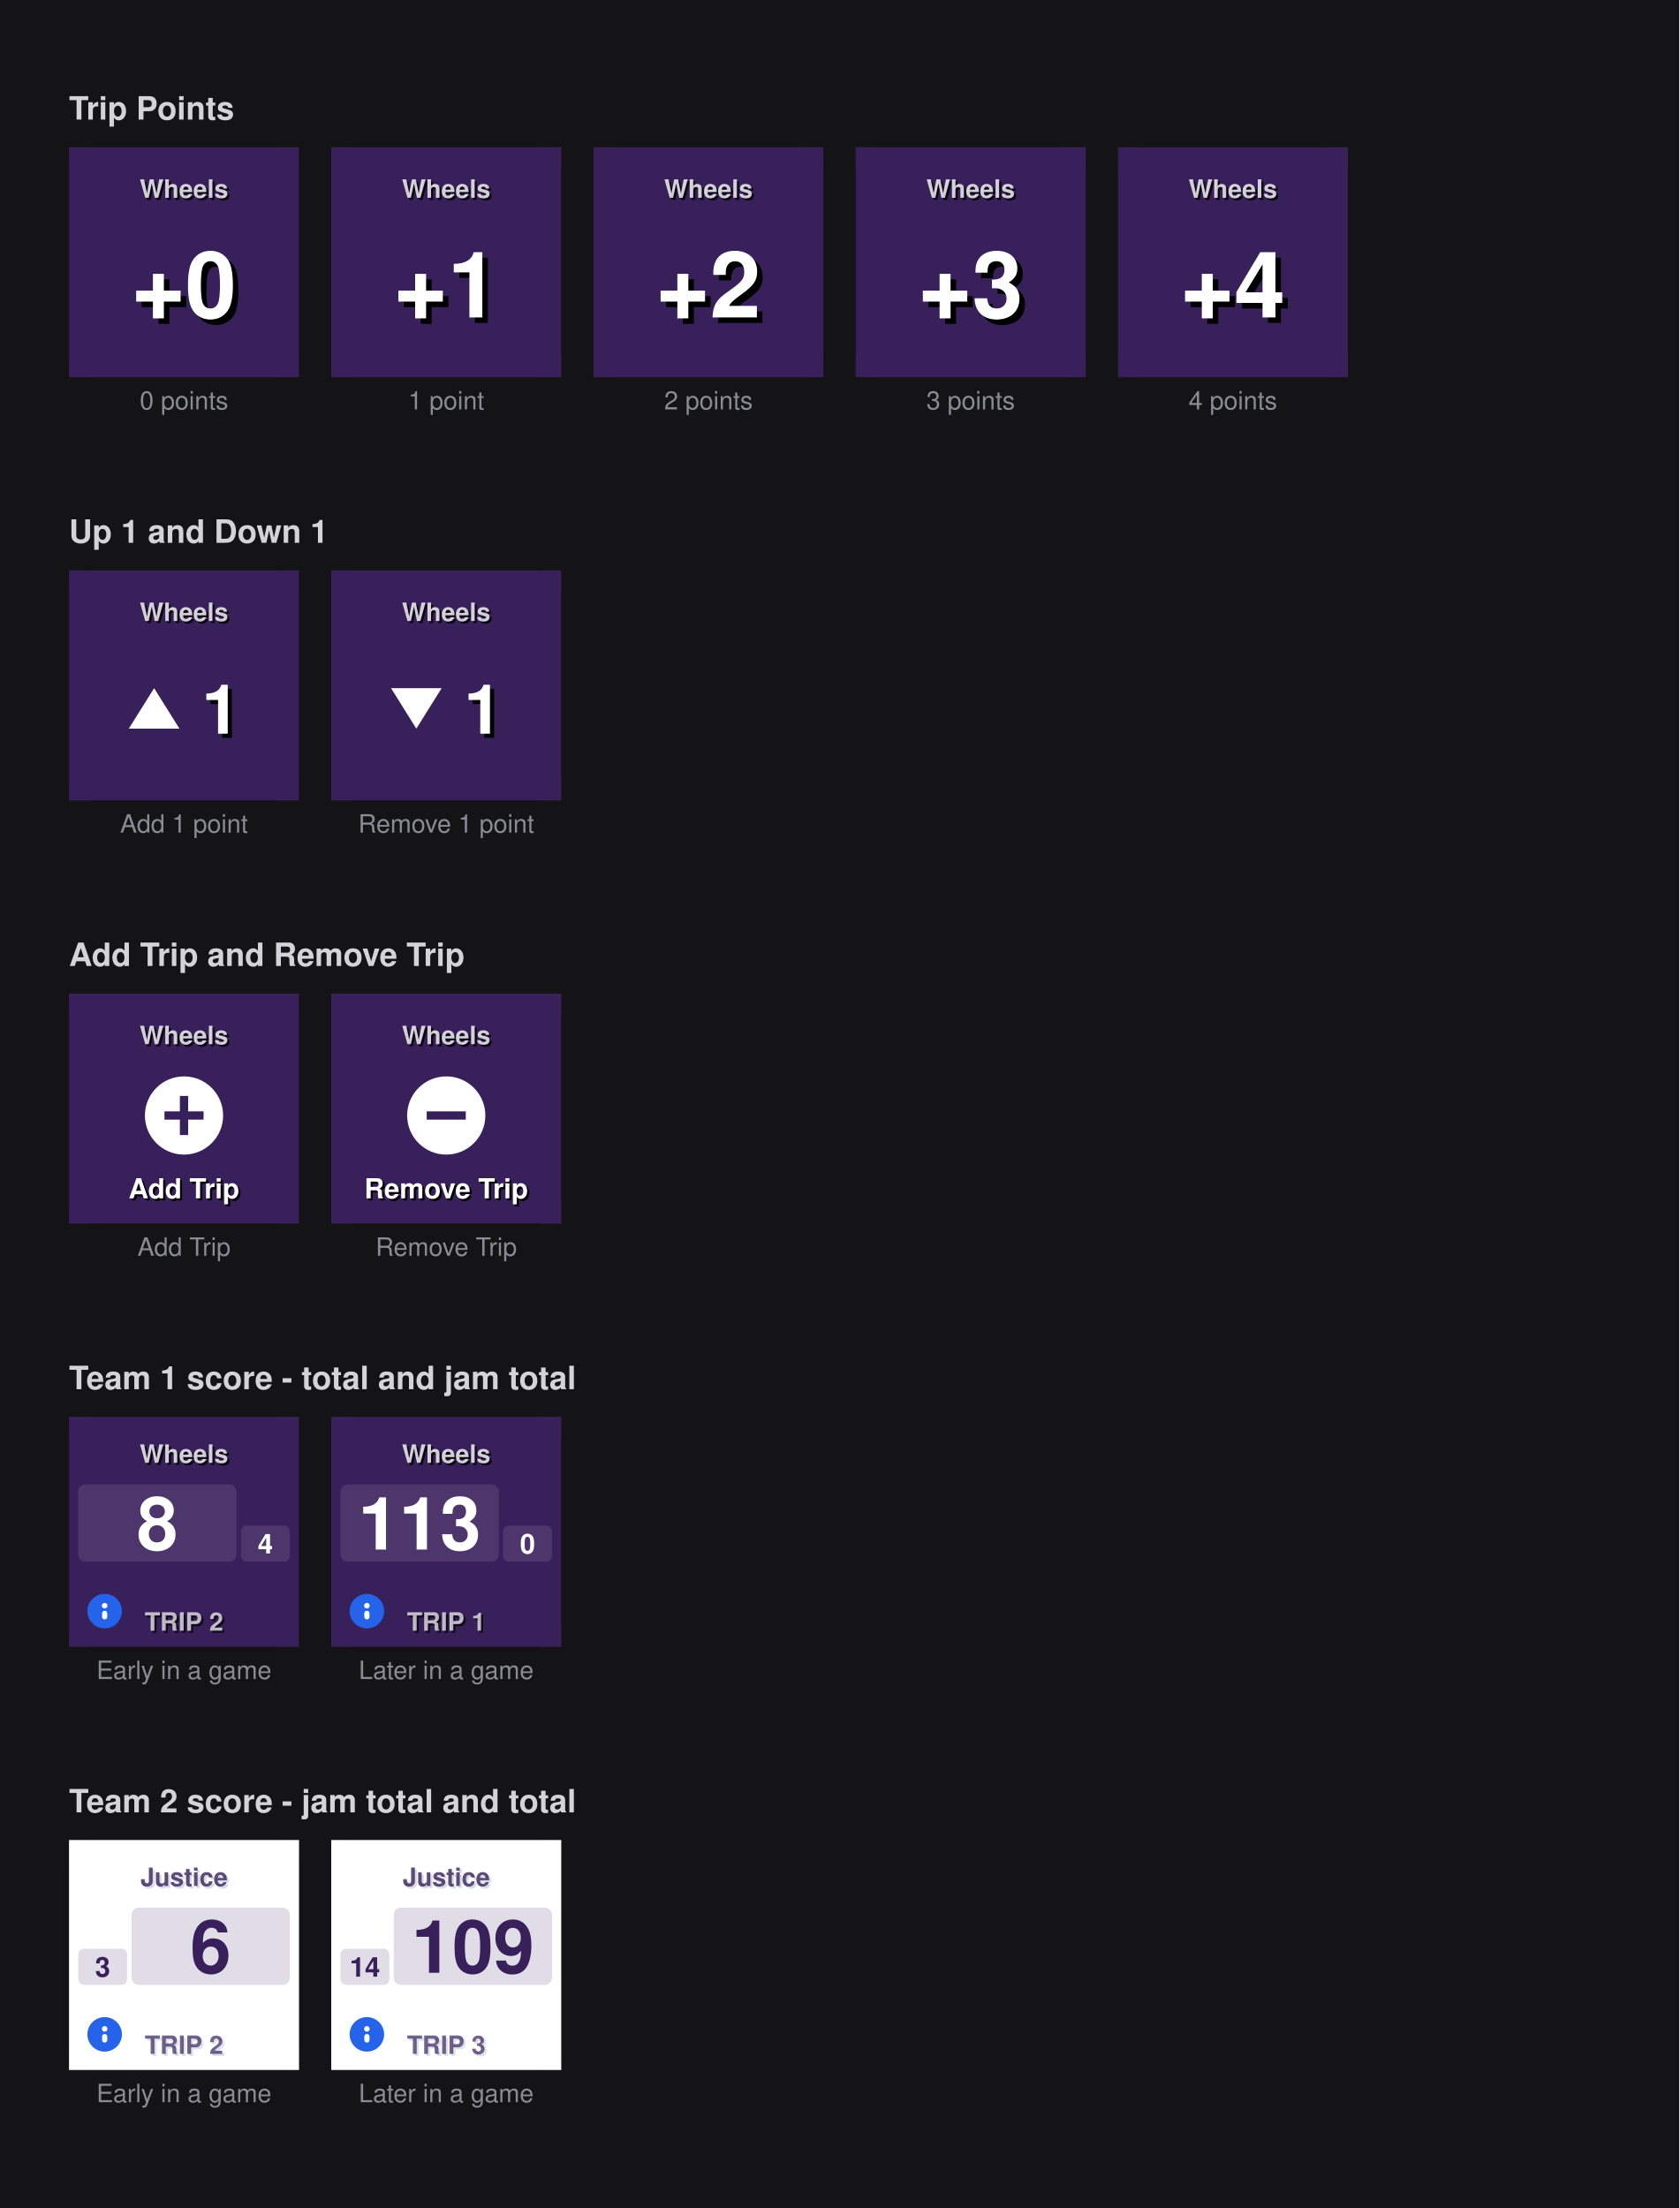
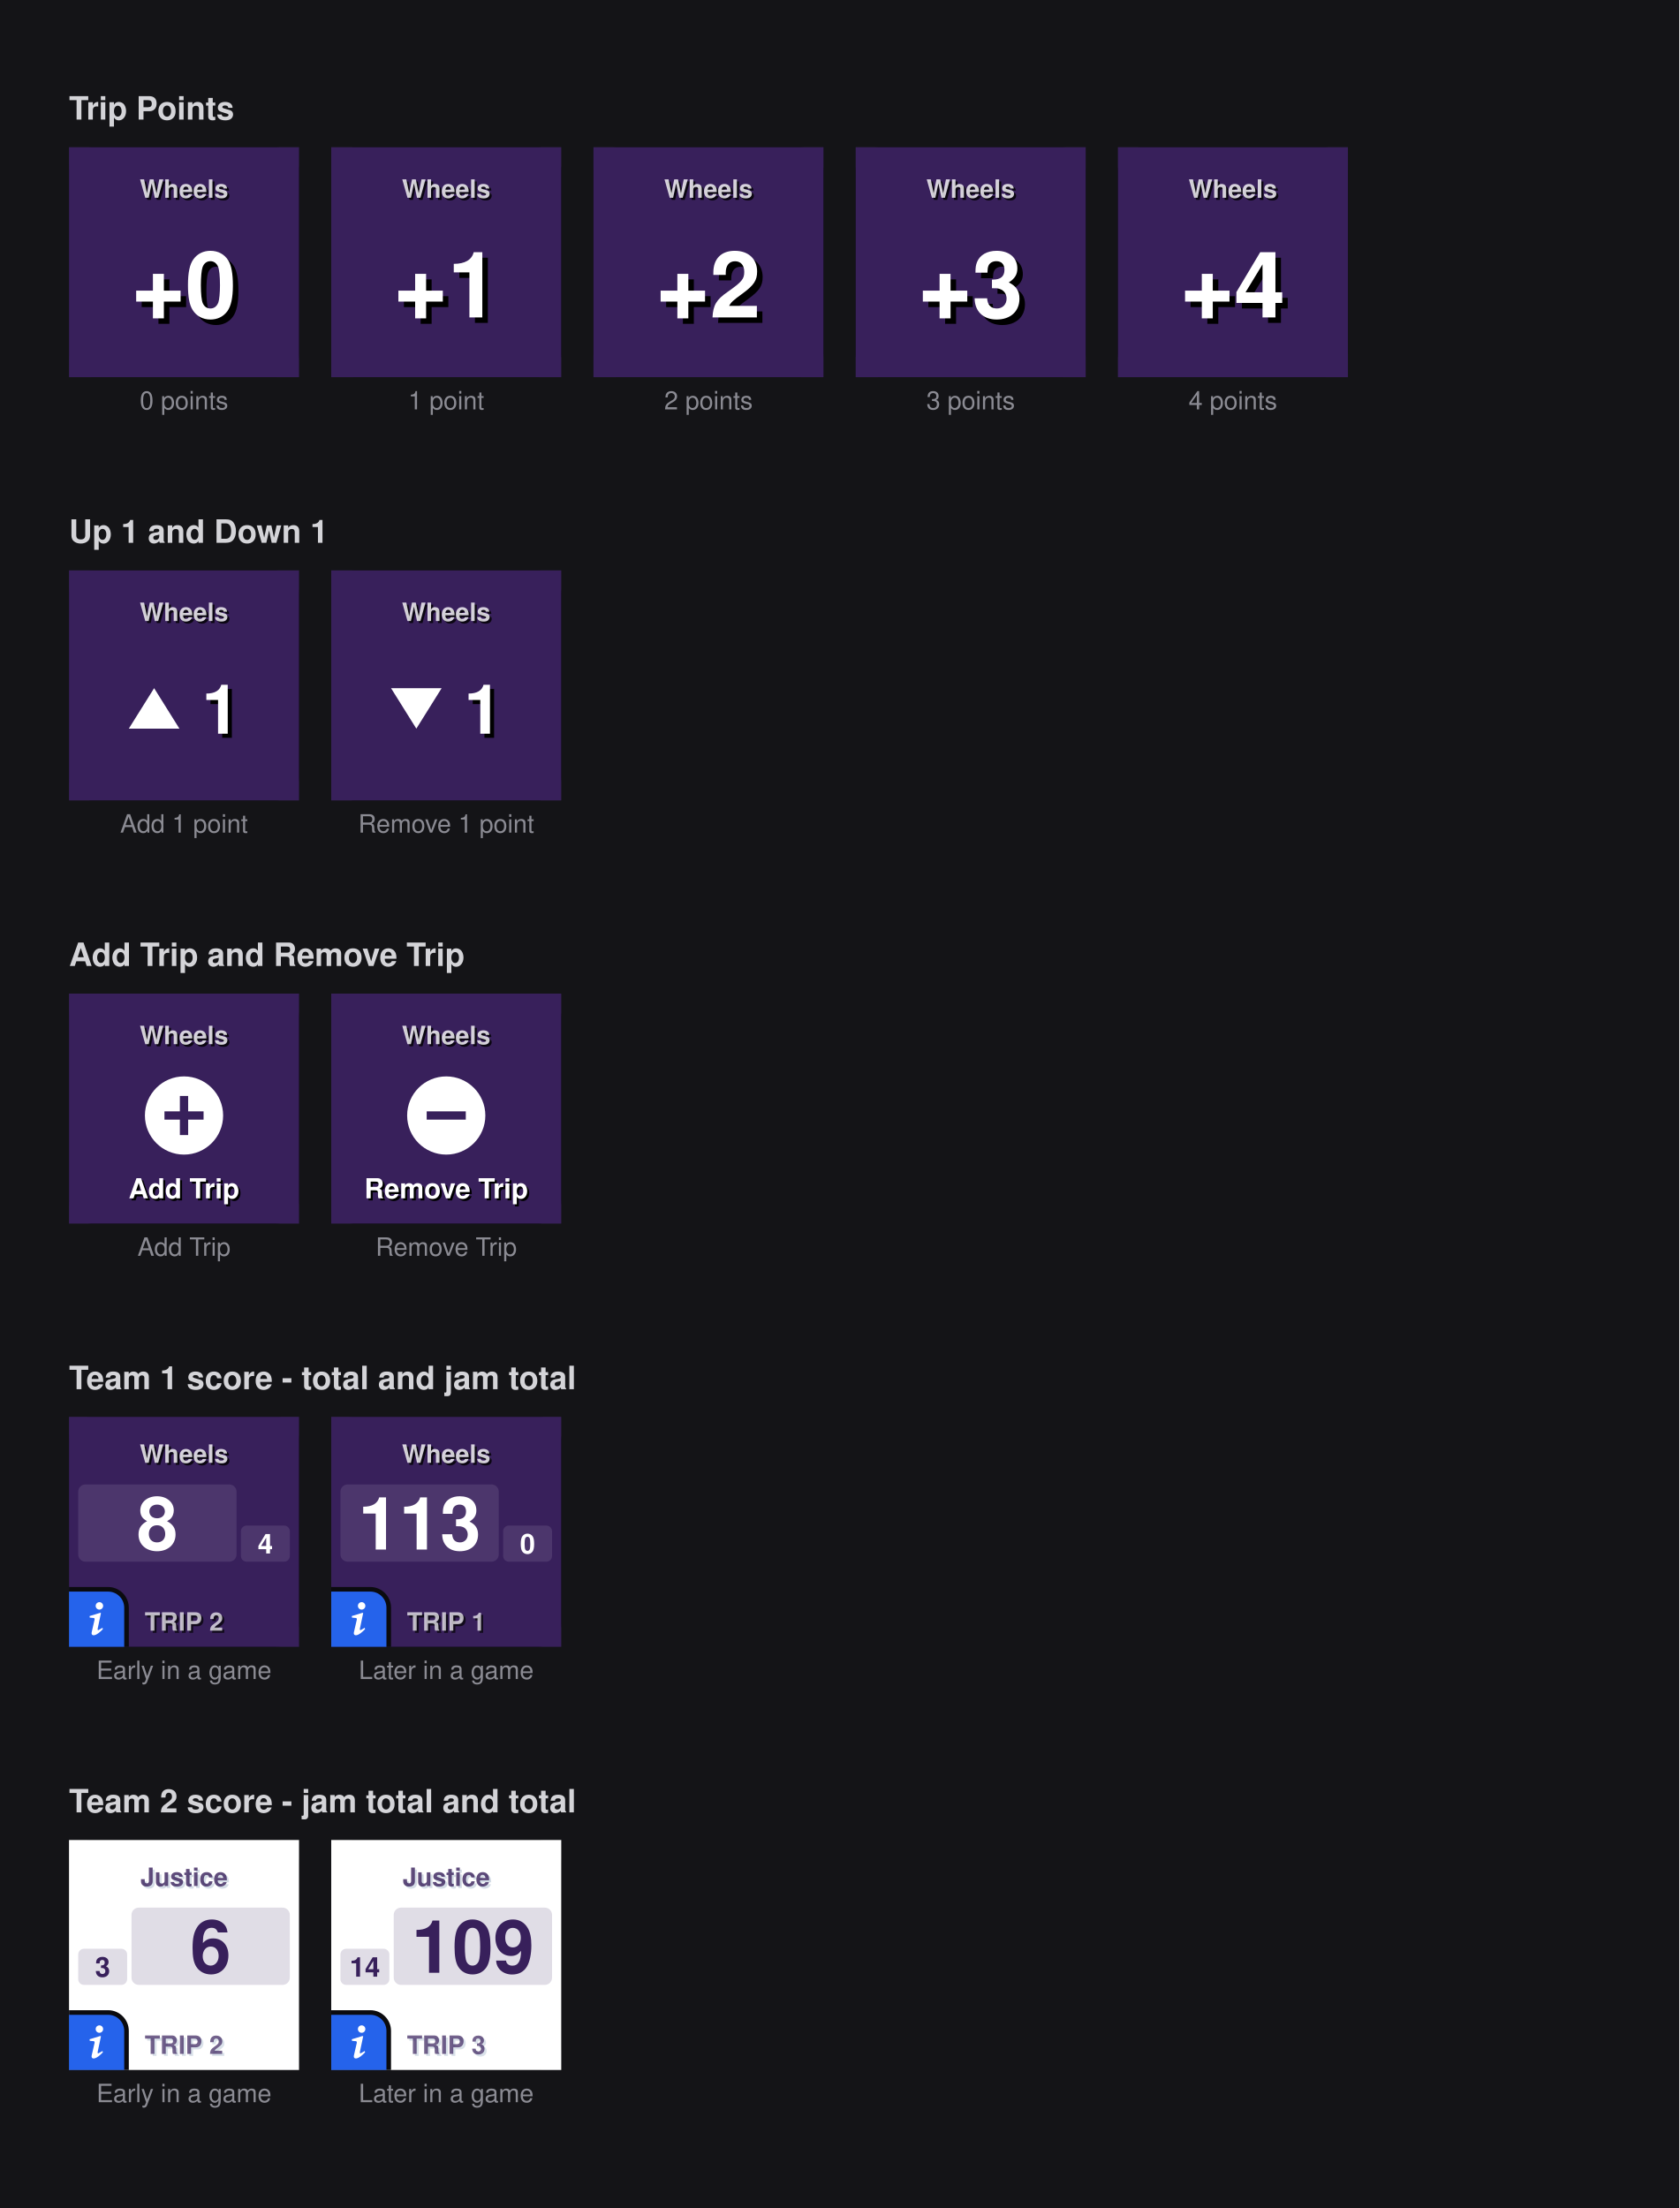
<svg xmlns="http://www.w3.org/2000/svg" viewBox="0 0 730 960" width="730" height="960" role="img" aria-label="Plugin buttons and the states they show">
  <rect width="730" height="960" fill="#141417" />
  <text x="30" y="52" font-family="'Helvetica Neue', Helvetica, Arial, sans-serif" font-size="14" font-weight="bold" fill="#d4d4d8" text-anchor="start">Trip Points</text>
  <svg x="30" y="64" width="100" height="100" viewBox="0 0 100 100">
    <rect width="100" height="100" rx="10" fill="#000000" />
    <g clip-path="inset(0 round 10px)">
      <rect width="100" height="100" fill="#38205b" />
      <text x="50.9" y="22.9" fill="#000000" font-family="'Helvetica Neue', Helvetica, Arial, sans-serif" font-size="11" font-weight="700" text-anchor="middle" opacity="0.8">Wheels</text>
      <text x="50" y="22" fill="#ffffff" font-family="'Helvetica Neue', Helvetica, Arial, sans-serif" font-size="11" font-weight="700" text-anchor="middle" opacity="0.8">Wheels</text>
      <text x="52.4" y="76.4" fill="#000000" font-family="'Helvetica Neue', Helvetica, Arial, sans-serif" font-size="40" font-weight="700" text-anchor="middle">+0</text>
      <text x="50" y="74" fill="#ffffff" font-family="'Helvetica Neue', Helvetica, Arial, sans-serif" font-size="40" font-weight="700" text-anchor="middle">+0</text>
    </g>
  </svg>
  <text x="80" y="178" font-family="'Helvetica Neue', Helvetica, Arial, sans-serif" font-size="11" font-weight="normal" fill="#8b8b93" text-anchor="middle">0 points</text>
  <svg x="144" y="64" width="100" height="100" viewBox="0 0 100 100">
    <rect width="100" height="100" rx="10" fill="#000000" />
    <g clip-path="inset(0 round 10px)">
      <rect width="100" height="100" fill="#38205b" />
      <text x="50.9" y="22.9" fill="#000000" font-family="'Helvetica Neue', Helvetica, Arial, sans-serif" font-size="11" font-weight="700" text-anchor="middle" opacity="0.8">Wheels</text>
      <text x="50" y="22" fill="#ffffff" font-family="'Helvetica Neue', Helvetica, Arial, sans-serif" font-size="11" font-weight="700" text-anchor="middle" opacity="0.8">Wheels</text>
      <text x="52.4" y="76.4" fill="#000000" font-family="'Helvetica Neue', Helvetica, Arial, sans-serif" font-size="40" font-weight="700" text-anchor="middle">+1</text>
      <text x="50" y="74" fill="#ffffff" font-family="'Helvetica Neue', Helvetica, Arial, sans-serif" font-size="40" font-weight="700" text-anchor="middle">+1</text>
    </g>
  </svg>
  <text x="194" y="178" font-family="'Helvetica Neue', Helvetica, Arial, sans-serif" font-size="11" font-weight="normal" fill="#8b8b93" text-anchor="middle">1 point</text>
  <svg x="258" y="64" width="100" height="100" viewBox="0 0 100 100">
    <rect width="100" height="100" rx="10" fill="#000000" />
    <g clip-path="inset(0 round 10px)">
      <rect width="100" height="100" fill="#38205b" />
      <text x="50.9" y="22.9" fill="#000000" font-family="'Helvetica Neue', Helvetica, Arial, sans-serif" font-size="11" font-weight="700" text-anchor="middle" opacity="0.8">Wheels</text>
      <text x="50" y="22" fill="#ffffff" font-family="'Helvetica Neue', Helvetica, Arial, sans-serif" font-size="11" font-weight="700" text-anchor="middle" opacity="0.8">Wheels</text>
      <text x="52.4" y="76.4" fill="#000000" font-family="'Helvetica Neue', Helvetica, Arial, sans-serif" font-size="40" font-weight="700" text-anchor="middle">+2</text>
      <text x="50" y="74" fill="#ffffff" font-family="'Helvetica Neue', Helvetica, Arial, sans-serif" font-size="40" font-weight="700" text-anchor="middle">+2</text>
    </g>
  </svg>
  <text x="308" y="178" font-family="'Helvetica Neue', Helvetica, Arial, sans-serif" font-size="11" font-weight="normal" fill="#8b8b93" text-anchor="middle">2 points</text>
  <svg x="372" y="64" width="100" height="100" viewBox="0 0 100 100">
    <rect width="100" height="100" rx="10" fill="#000000" />
    <g clip-path="inset(0 round 10px)">
      <rect width="100" height="100" fill="#38205b" />
      <text x="50.9" y="22.9" fill="#000000" font-family="'Helvetica Neue', Helvetica, Arial, sans-serif" font-size="11" font-weight="700" text-anchor="middle" opacity="0.8">Wheels</text>
      <text x="50" y="22" fill="#ffffff" font-family="'Helvetica Neue', Helvetica, Arial, sans-serif" font-size="11" font-weight="700" text-anchor="middle" opacity="0.8">Wheels</text>
      <text x="52.4" y="76.4" fill="#000000" font-family="'Helvetica Neue', Helvetica, Arial, sans-serif" font-size="40" font-weight="700" text-anchor="middle">+3</text>
      <text x="50" y="74" fill="#ffffff" font-family="'Helvetica Neue', Helvetica, Arial, sans-serif" font-size="40" font-weight="700" text-anchor="middle">+3</text>
    </g>
  </svg>
  <text x="422" y="178" font-family="'Helvetica Neue', Helvetica, Arial, sans-serif" font-size="11" font-weight="normal" fill="#8b8b93" text-anchor="middle">3 points</text>
  <svg x="486" y="64" width="100" height="100" viewBox="0 0 100 100">
    <rect width="100" height="100" rx="10" fill="#000000" />
    <g clip-path="inset(0 round 10px)">
      <rect width="100" height="100" fill="#38205b" />
      <text x="50.9" y="22.9" fill="#000000" font-family="'Helvetica Neue', Helvetica, Arial, sans-serif" font-size="11" font-weight="700" text-anchor="middle" opacity="0.8">Wheels</text>
      <text x="50" y="22" fill="#ffffff" font-family="'Helvetica Neue', Helvetica, Arial, sans-serif" font-size="11" font-weight="700" text-anchor="middle" opacity="0.8">Wheels</text>
      <text x="52.4" y="76.4" fill="#000000" font-family="'Helvetica Neue', Helvetica, Arial, sans-serif" font-size="40" font-weight="700" text-anchor="middle">+4</text>
      <text x="50" y="74" fill="#ffffff" font-family="'Helvetica Neue', Helvetica, Arial, sans-serif" font-size="40" font-weight="700" text-anchor="middle">+4</text>
    </g>
  </svg>
  <text x="536" y="178" font-family="'Helvetica Neue', Helvetica, Arial, sans-serif" font-size="11" font-weight="normal" fill="#8b8b93" text-anchor="middle">4 points</text>
  <text x="30" y="236" font-family="'Helvetica Neue', Helvetica, Arial, sans-serif" font-size="14" font-weight="bold" fill="#d4d4d8" text-anchor="start">Up 1 and Down 1</text>
  <svg x="30" y="248" width="100" height="100" viewBox="0 0 100 100">
    <rect width="100" height="100" rx="10" fill="#000000" />
    <g clip-path="inset(0 round 10px)">
      <rect width="100" height="100" fill="#38205b" />
      <polygon points="37,51.2 26,68.8 48,68.8" fill="#ffffff" />
      <text x="50.9" y="22.9" fill="#000000" font-family="'Helvetica Neue', Helvetica, Arial, sans-serif" font-size="11" font-weight="700" text-anchor="middle" opacity="0.8">Wheels</text>
      <text x="50" y="22" fill="#ffffff" font-family="'Helvetica Neue', Helvetica, Arial, sans-serif" font-size="11" font-weight="700" text-anchor="middle" opacity="0.8">Wheels</text>
      <text x="67.8" y="72.8" fill="#000000" font-family="'Helvetica Neue', Helvetica, Arial, sans-serif" font-size="30" font-weight="700" text-anchor="middle">1</text>
      <text x="66" y="71" fill="#ffffff" font-family="'Helvetica Neue', Helvetica, Arial, sans-serif" font-size="30" font-weight="700" text-anchor="middle">1</text>
    </g>
  </svg>
  <text x="80" y="362" font-family="'Helvetica Neue', Helvetica, Arial, sans-serif" font-size="11" font-weight="normal" fill="#8b8b93" text-anchor="middle">Add 1 point</text>
  <svg x="144" y="248" width="100" height="100" viewBox="0 0 100 100">
    <rect width="100" height="100" rx="10" fill="#000000" />
    <g clip-path="inset(0 round 10px)">
      <rect width="100" height="100" fill="#38205b" />
      <polygon points="37,68.8 26,51.2 48,51.2" fill="#ffffff" />
      <text x="50.9" y="22.9" fill="#000000" font-family="'Helvetica Neue', Helvetica, Arial, sans-serif" font-size="11" font-weight="700" text-anchor="middle" opacity="0.8">Wheels</text>
      <text x="50" y="22" fill="#ffffff" font-family="'Helvetica Neue', Helvetica, Arial, sans-serif" font-size="11" font-weight="700" text-anchor="middle" opacity="0.8">Wheels</text>
      <text x="67.8" y="72.8" fill="#000000" font-family="'Helvetica Neue', Helvetica, Arial, sans-serif" font-size="30" font-weight="700" text-anchor="middle">1</text>
      <text x="66" y="71" fill="#ffffff" font-family="'Helvetica Neue', Helvetica, Arial, sans-serif" font-size="30" font-weight="700" text-anchor="middle">1</text>
    </g>
  </svg>
  <text x="194" y="362" font-family="'Helvetica Neue', Helvetica, Arial, sans-serif" font-size="11" font-weight="normal" fill="#8b8b93" text-anchor="middle">Remove 1 point</text>
  <text x="30" y="420" font-family="'Helvetica Neue', Helvetica, Arial, sans-serif" font-size="14" font-weight="bold" fill="#d4d4d8" text-anchor="start">Add Trip and Remove Trip</text>
  <svg x="30" y="432" width="100" height="100" viewBox="0 0 100 100">
    <rect width="100" height="100" rx="10" fill="#000000" />
    <g clip-path="inset(0 round 10px)">
      <rect width="100" height="100" fill="#38205b" />
      <circle cx="50" cy="53" r="17" fill="#ffffff" />
      <line x1="41.5" y1="53" x2="58.5" y2="53" stroke="#38205b" stroke-width="3.6" stroke-linecap="butt" />
      <line x1="50" y1="44.5" x2="50" y2="61.5" stroke="#38205b" stroke-width="3.6" stroke-linecap="butt" />
      <text x="50.9" y="22.9" fill="#000000" font-family="'Helvetica Neue', Helvetica, Arial, sans-serif" font-size="11" font-weight="700" text-anchor="middle" opacity="0.8">Wheels</text>
      <text x="50" y="22" fill="#ffffff" font-family="'Helvetica Neue', Helvetica, Arial, sans-serif" font-size="11" font-weight="700" text-anchor="middle" opacity="0.8">Wheels</text>
      <text x="50.9" y="89.9" fill="#000000" font-family="'Helvetica Neue', Helvetica, Arial, sans-serif" font-size="12" font-weight="700" text-anchor="middle">Add Trip</text>
      <text x="50" y="89" fill="#ffffff" font-family="'Helvetica Neue', Helvetica, Arial, sans-serif" font-size="12" font-weight="700" text-anchor="middle">Add Trip</text>
    </g>
  </svg>
  <text x="80" y="546" font-family="'Helvetica Neue', Helvetica, Arial, sans-serif" font-size="11" font-weight="normal" fill="#8b8b93" text-anchor="middle">Add Trip</text>
  <svg x="144" y="432" width="100" height="100" viewBox="0 0 100 100">
    <rect width="100" height="100" rx="10" fill="#000000" />
    <g clip-path="inset(0 round 10px)">
      <rect width="100" height="100" fill="#38205b" />
      <circle cx="50" cy="53" r="17" fill="#ffffff" />
      <line x1="41.5" y1="53" x2="58.5" y2="53" stroke="#38205b" stroke-width="3.6" stroke-linecap="butt" />
      <text x="50.9" y="22.9" fill="#000000" font-family="'Helvetica Neue', Helvetica, Arial, sans-serif" font-size="11" font-weight="700" text-anchor="middle" opacity="0.8">Wheels</text>
      <text x="50" y="22" fill="#ffffff" font-family="'Helvetica Neue', Helvetica, Arial, sans-serif" font-size="11" font-weight="700" text-anchor="middle" opacity="0.8">Wheels</text>
      <text x="50.9" y="89.9" fill="#000000" font-family="'Helvetica Neue', Helvetica, Arial, sans-serif" font-size="12" font-weight="700" text-anchor="middle">Remove Trip</text>
      <text x="50" y="89" fill="#ffffff" font-family="'Helvetica Neue', Helvetica, Arial, sans-serif" font-size="12" font-weight="700" text-anchor="middle">Remove Trip</text>
    </g>
  </svg>
  <text x="194" y="546" font-family="'Helvetica Neue', Helvetica, Arial, sans-serif" font-size="11" font-weight="normal" fill="#8b8b93" text-anchor="middle">Remove Trip</text>
  <text x="30" y="604" font-family="'Helvetica Neue', Helvetica, Arial, sans-serif" font-size="14" font-weight="bold" fill="#d4d4d8" text-anchor="start">Team 1 score - total and jam total</text>
  <svg x="30" y="616" width="100" height="100" viewBox="0 0 100 100">
    <rect width="100" height="100" rx="10" fill="#000000" />
    <g clip-path="inset(0 round 10px)">
      <rect width="100" height="100" fill="#38205b" />
      <rect x="4" y="29.4" width="68.83" height="33.6" rx="3.17" fill="#4c366c" />
      <rect x="74.73" y="47.29" width="21.27" height="15.71" rx="2.5" fill="#4c366c" />
      <text x="50.9" y="20.9" fill="#000000" font-family="'Helvetica Neue', Helvetica, Arial, sans-serif" font-size="11" font-weight="700" text-anchor="middle" opacity="0.8">Wheels</text>
      <text x="50" y="20" fill="#ffffff" font-family="'Helvetica Neue', Helvetica, Arial, sans-serif" font-size="11" font-weight="700" text-anchor="middle" opacity="0.8">Wheels</text>
      <text x="38.414" y="57.72" fill="#ffffff" font-family="'Helvetica Neue', Helvetica, Arial, sans-serif" font-size="32" font-weight="700" text-anchor="middle">8</text>
      <text x="85.366" y="59.43" fill="#ffffff" font-family="'Helvetica Neue', Helvetica, Arial, sans-serif" font-size="11.9" font-weight="700" text-anchor="middle">4</text>
      <text x="50.9" y="93.9" fill="#000000" font-family="'Helvetica Neue', Helvetica, Arial, sans-serif" font-size="11" font-weight="700" text-anchor="middle" opacity="0.7">TRIP 2</text>
      <text x="50" y="93" fill="#ffffff" font-family="'Helvetica Neue', Helvetica, Arial, sans-serif" font-size="11" font-weight="700" text-anchor="middle" opacity="0.7">TRIP 2</text>
-       <circle cx="15.5" cy="84.5" r="7.5" fill="#2563eb" />
-       <circle cx="15.5" cy="82.12" r="1.21" fill="#ffffff" />
-       <rect x="14.38" y="84.33" width="2.25" height="3.76" rx="1.13" fill="#ffffff" />
+       <path d="M 0 74 H 17 A 9 9 0 0 1 26 83 V 100 H 0 Z" fill="#0b0b0f" />
+       <path d="M 0 76 H 17 A 7 7 0 0 1 24 83 V 100 H 0 Z" fill="#2563eb" />
+       <g transform="translate(8.94 80.56) scale(0.15)" fill="#ffffff">
+         <circle cx="28.5" cy="11" r="10.8" />
+         <path d="M 0.5 45 L 0 40.5 C 11 37.5 21 34 31 31 L 33 32 L 23.5 77 C 22.8 81 24.3 82.5 27 80.5 L 37.5 74.5 L 38.5 78.5 C 30 87 22 94.5 13.5 96 C 7.5 97 5 93 6 88 L 14.5 51 C 15.2 47 13 45.5 10 46 Z" />
+       </g>
    </g>
  </svg>
  <text x="80" y="730" font-family="'Helvetica Neue', Helvetica, Arial, sans-serif" font-size="11" font-weight="normal" fill="#8b8b93" text-anchor="middle">Early in a game</text>
  <svg x="144" y="616" width="100" height="100" viewBox="0 0 100 100">
    <rect width="100" height="100" rx="10" fill="#000000" />
    <g clip-path="inset(0 round 10px)">
      <rect width="100" height="100" fill="#38205b" />
      <rect x="4" y="29.4" width="68.83" height="33.6" rx="3.17" fill="#4c366c" />
      <rect x="74.73" y="47.29" width="21.27" height="15.71" rx="2.5" fill="#4c366c" />
      <text x="50.9" y="20.9" fill="#000000" font-family="'Helvetica Neue', Helvetica, Arial, sans-serif" font-size="11" font-weight="700" text-anchor="middle" opacity="0.8">Wheels</text>
      <text x="50" y="20" fill="#ffffff" font-family="'Helvetica Neue', Helvetica, Arial, sans-serif" font-size="11" font-weight="700" text-anchor="middle" opacity="0.8">Wheels</text>
      <text x="38.414" y="57.72" fill="#ffffff" font-family="'Helvetica Neue', Helvetica, Arial, sans-serif" font-size="32" font-weight="700" text-anchor="middle">113</text>
      <text x="85.366" y="59.43" fill="#ffffff" font-family="'Helvetica Neue', Helvetica, Arial, sans-serif" font-size="11.9" font-weight="700" text-anchor="middle">0</text>
      <text x="50.9" y="93.9" fill="#000000" font-family="'Helvetica Neue', Helvetica, Arial, sans-serif" font-size="11" font-weight="700" text-anchor="middle" opacity="0.7">TRIP 1</text>
      <text x="50" y="93" fill="#ffffff" font-family="'Helvetica Neue', Helvetica, Arial, sans-serif" font-size="11" font-weight="700" text-anchor="middle" opacity="0.7">TRIP 1</text>
-       <circle cx="15.5" cy="84.5" r="7.5" fill="#2563eb" />
-       <circle cx="15.5" cy="82.12" r="1.21" fill="#ffffff" />
-       <rect x="14.38" y="84.33" width="2.25" height="3.76" rx="1.13" fill="#ffffff" />
+       <path d="M 0 74 H 17 A 9 9 0 0 1 26 83 V 100 H 0 Z" fill="#0b0b0f" />
+       <path d="M 0 76 H 17 A 7 7 0 0 1 24 83 V 100 H 0 Z" fill="#2563eb" />
+       <g transform="translate(8.94 80.56) scale(0.15)" fill="#ffffff">
+         <circle cx="28.5" cy="11" r="10.8" />
+         <path d="M 0.5 45 L 0 40.5 C 11 37.5 21 34 31 31 L 33 32 L 23.5 77 C 22.8 81 24.3 82.5 27 80.5 L 37.5 74.5 L 38.5 78.5 C 30 87 22 94.5 13.5 96 C 7.5 97 5 93 6 88 L 14.5 51 C 15.2 47 13 45.5 10 46 Z" />
+       </g>
    </g>
  </svg>
  <text x="194" y="730" font-family="'Helvetica Neue', Helvetica, Arial, sans-serif" font-size="11" font-weight="normal" fill="#8b8b93" text-anchor="middle">Later in a game</text>
  <text x="30" y="788" font-family="'Helvetica Neue', Helvetica, Arial, sans-serif" font-size="14" font-weight="bold" fill="#d4d4d8" text-anchor="start">Team 2 score - jam total and total</text>
  <svg x="30" y="800" width="100" height="100" viewBox="0 0 100 100">
    <rect width="100" height="100" rx="10" fill="#000000" />
    <g clip-path="inset(0 round 10px)">
      <rect width="100" height="100" fill="#ffffff" />
      <rect x="27.17" y="29.4" width="68.83" height="33.6" rx="3.17" fill="#e0dde6" />
      <rect x="4" y="47.29" width="21.27" height="15.71" rx="2.5" fill="#e0dde6" />
      <text x="50.9" y="20.9" fill="#cbd5e1" font-family="'Helvetica Neue', Helvetica, Arial, sans-serif" font-size="11" font-weight="700" text-anchor="middle" opacity="0.8">Justice</text>
      <text x="50" y="20" fill="#38205b" font-family="'Helvetica Neue', Helvetica, Arial, sans-serif" font-size="11" font-weight="700" text-anchor="middle" opacity="0.8">Justice</text>
      <text x="61.586" y="57.72" fill="#38205b" font-family="'Helvetica Neue', Helvetica, Arial, sans-serif" font-size="32" font-weight="700" text-anchor="middle">6</text>
      <text x="14.634" y="59.43" fill="#38205b" font-family="'Helvetica Neue', Helvetica, Arial, sans-serif" font-size="11.9" font-weight="700" text-anchor="middle">3</text>
      <text x="50.9" y="93.9" fill="#cbd5e1" font-family="'Helvetica Neue', Helvetica, Arial, sans-serif" font-size="11" font-weight="700" text-anchor="middle" opacity="0.7">TRIP 2</text>
      <text x="50" y="93" fill="#38205b" font-family="'Helvetica Neue', Helvetica, Arial, sans-serif" font-size="11" font-weight="700" text-anchor="middle" opacity="0.7">TRIP 2</text>
-       <circle cx="15.5" cy="84.5" r="7.5" fill="#2563eb" />
-       <circle cx="15.5" cy="82.12" r="1.21" fill="#ffffff" />
-       <rect x="14.38" y="84.33" width="2.25" height="3.76" rx="1.13" fill="#ffffff" />
+       <path d="M 0 74 H 17 A 9 9 0 0 1 26 83 V 100 H 0 Z" fill="#0b0b0f" />
+       <path d="M 0 76 H 17 A 7 7 0 0 1 24 83 V 100 H 0 Z" fill="#2563eb" />
+       <g transform="translate(8.94 80.56) scale(0.15)" fill="#ffffff">
+         <circle cx="28.5" cy="11" r="10.8" />
+         <path d="M 0.5 45 L 0 40.5 C 11 37.5 21 34 31 31 L 33 32 L 23.5 77 C 22.8 81 24.3 82.5 27 80.5 L 37.5 74.5 L 38.5 78.5 C 30 87 22 94.5 13.5 96 C 7.5 97 5 93 6 88 L 14.5 51 C 15.2 47 13 45.5 10 46 Z" />
+       </g>
    </g>
  </svg>
  <text x="80" y="914" font-family="'Helvetica Neue', Helvetica, Arial, sans-serif" font-size="11" font-weight="normal" fill="#8b8b93" text-anchor="middle">Early in a game</text>
  <svg x="144" y="800" width="100" height="100" viewBox="0 0 100 100">
    <rect width="100" height="100" rx="10" fill="#000000" />
    <g clip-path="inset(0 round 10px)">
      <rect width="100" height="100" fill="#ffffff" />
      <rect x="27.17" y="29.4" width="68.83" height="33.6" rx="3.17" fill="#e0dde6" />
      <rect x="4" y="47.29" width="21.27" height="15.71" rx="2.5" fill="#e0dde6" />
      <text x="50.9" y="20.9" fill="#cbd5e1" font-family="'Helvetica Neue', Helvetica, Arial, sans-serif" font-size="11" font-weight="700" text-anchor="middle" opacity="0.8">Justice</text>
      <text x="50" y="20" fill="#38205b" font-family="'Helvetica Neue', Helvetica, Arial, sans-serif" font-size="11" font-weight="700" text-anchor="middle" opacity="0.8">Justice</text>
      <text x="61.586" y="57.72" fill="#38205b" font-family="'Helvetica Neue', Helvetica, Arial, sans-serif" font-size="32" font-weight="700" text-anchor="middle">109</text>
      <text x="14.634" y="59.43" fill="#38205b" font-family="'Helvetica Neue', Helvetica, Arial, sans-serif" font-size="11.9" font-weight="700" text-anchor="middle">14</text>
      <text x="50.9" y="93.9" fill="#cbd5e1" font-family="'Helvetica Neue', Helvetica, Arial, sans-serif" font-size="11" font-weight="700" text-anchor="middle" opacity="0.7">TRIP 3</text>
      <text x="50" y="93" fill="#38205b" font-family="'Helvetica Neue', Helvetica, Arial, sans-serif" font-size="11" font-weight="700" text-anchor="middle" opacity="0.7">TRIP 3</text>
-       <circle cx="15.5" cy="84.5" r="7.5" fill="#2563eb" />
-       <circle cx="15.5" cy="82.12" r="1.21" fill="#ffffff" />
-       <rect x="14.38" y="84.33" width="2.25" height="3.76" rx="1.13" fill="#ffffff" />
+       <path d="M 0 74 H 17 A 9 9 0 0 1 26 83 V 100 H 0 Z" fill="#0b0b0f" />
+       <path d="M 0 76 H 17 A 7 7 0 0 1 24 83 V 100 H 0 Z" fill="#2563eb" />
+       <g transform="translate(8.94 80.56) scale(0.15)" fill="#ffffff">
+         <circle cx="28.5" cy="11" r="10.8" />
+         <path d="M 0.5 45 L 0 40.5 C 11 37.5 21 34 31 31 L 33 32 L 23.5 77 C 22.8 81 24.3 82.5 27 80.5 L 37.5 74.5 L 38.5 78.5 C 30 87 22 94.5 13.5 96 C 7.5 97 5 93 6 88 L 14.5 51 C 15.2 47 13 45.5 10 46 Z" />
+       </g>
    </g>
  </svg>
  <text x="194" y="914" font-family="'Helvetica Neue', Helvetica, Arial, sans-serif" font-size="11" font-weight="normal" fill="#8b8b93" text-anchor="middle">Later in a game</text>
</svg>
